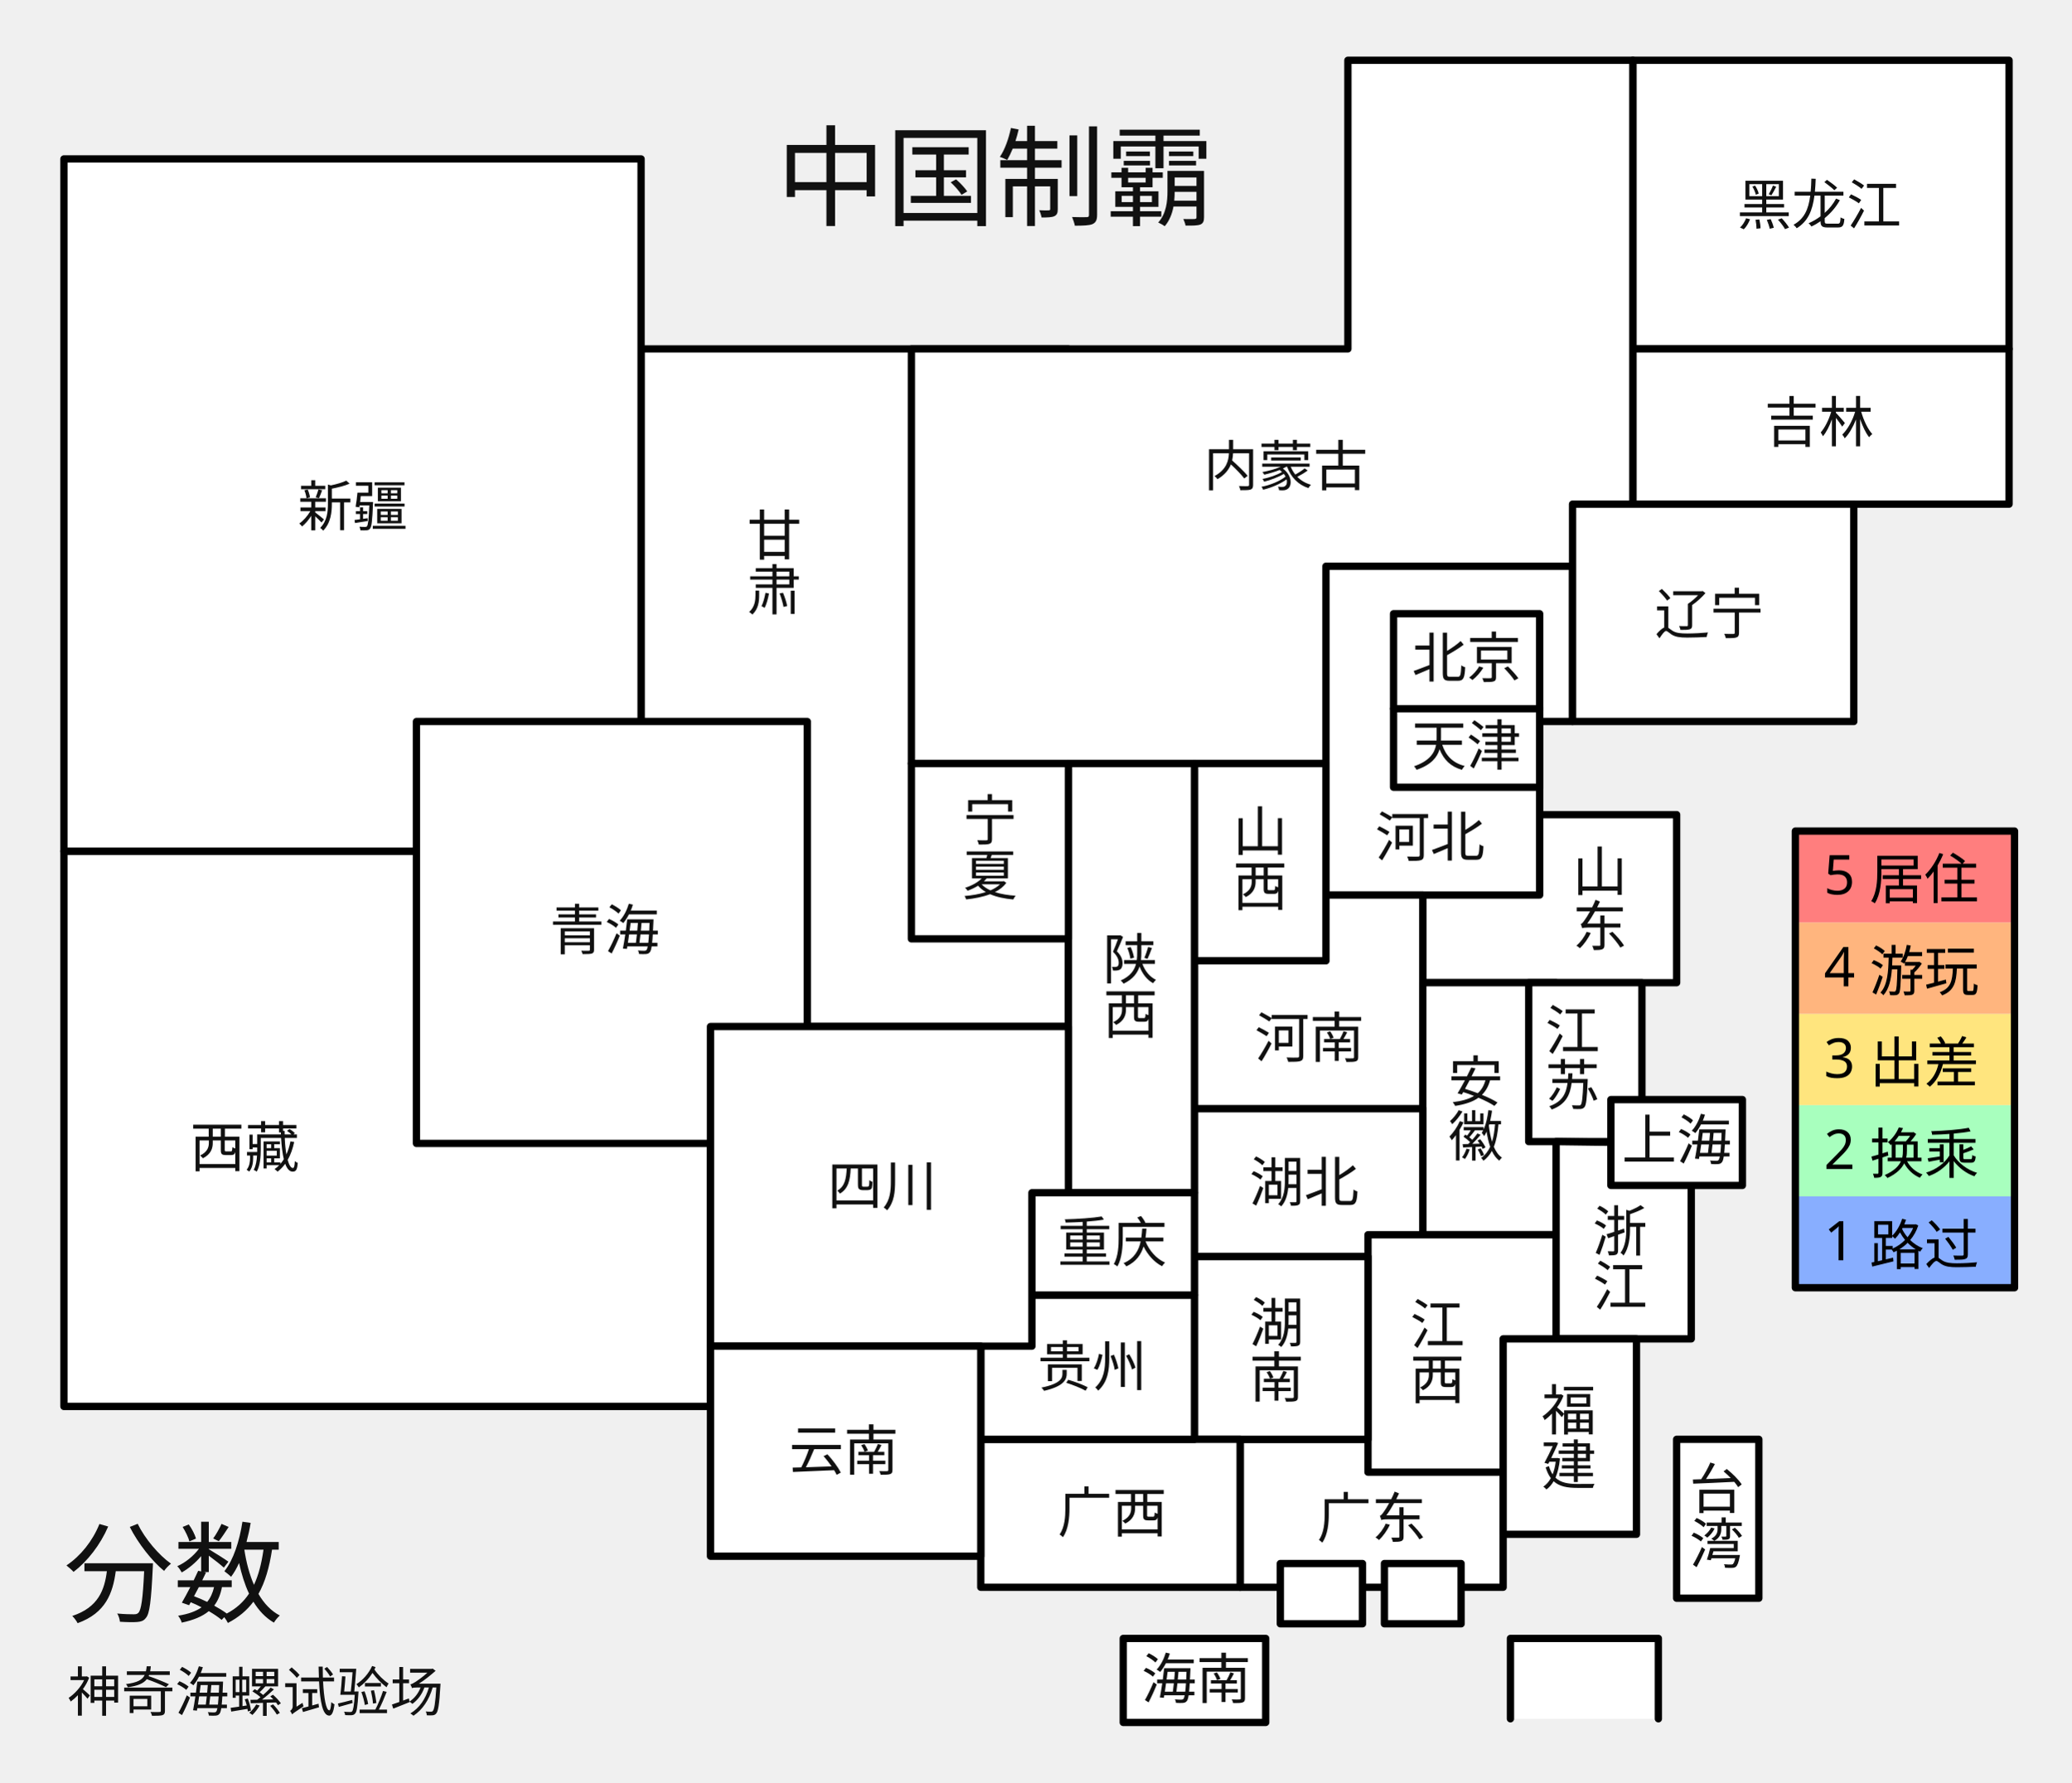
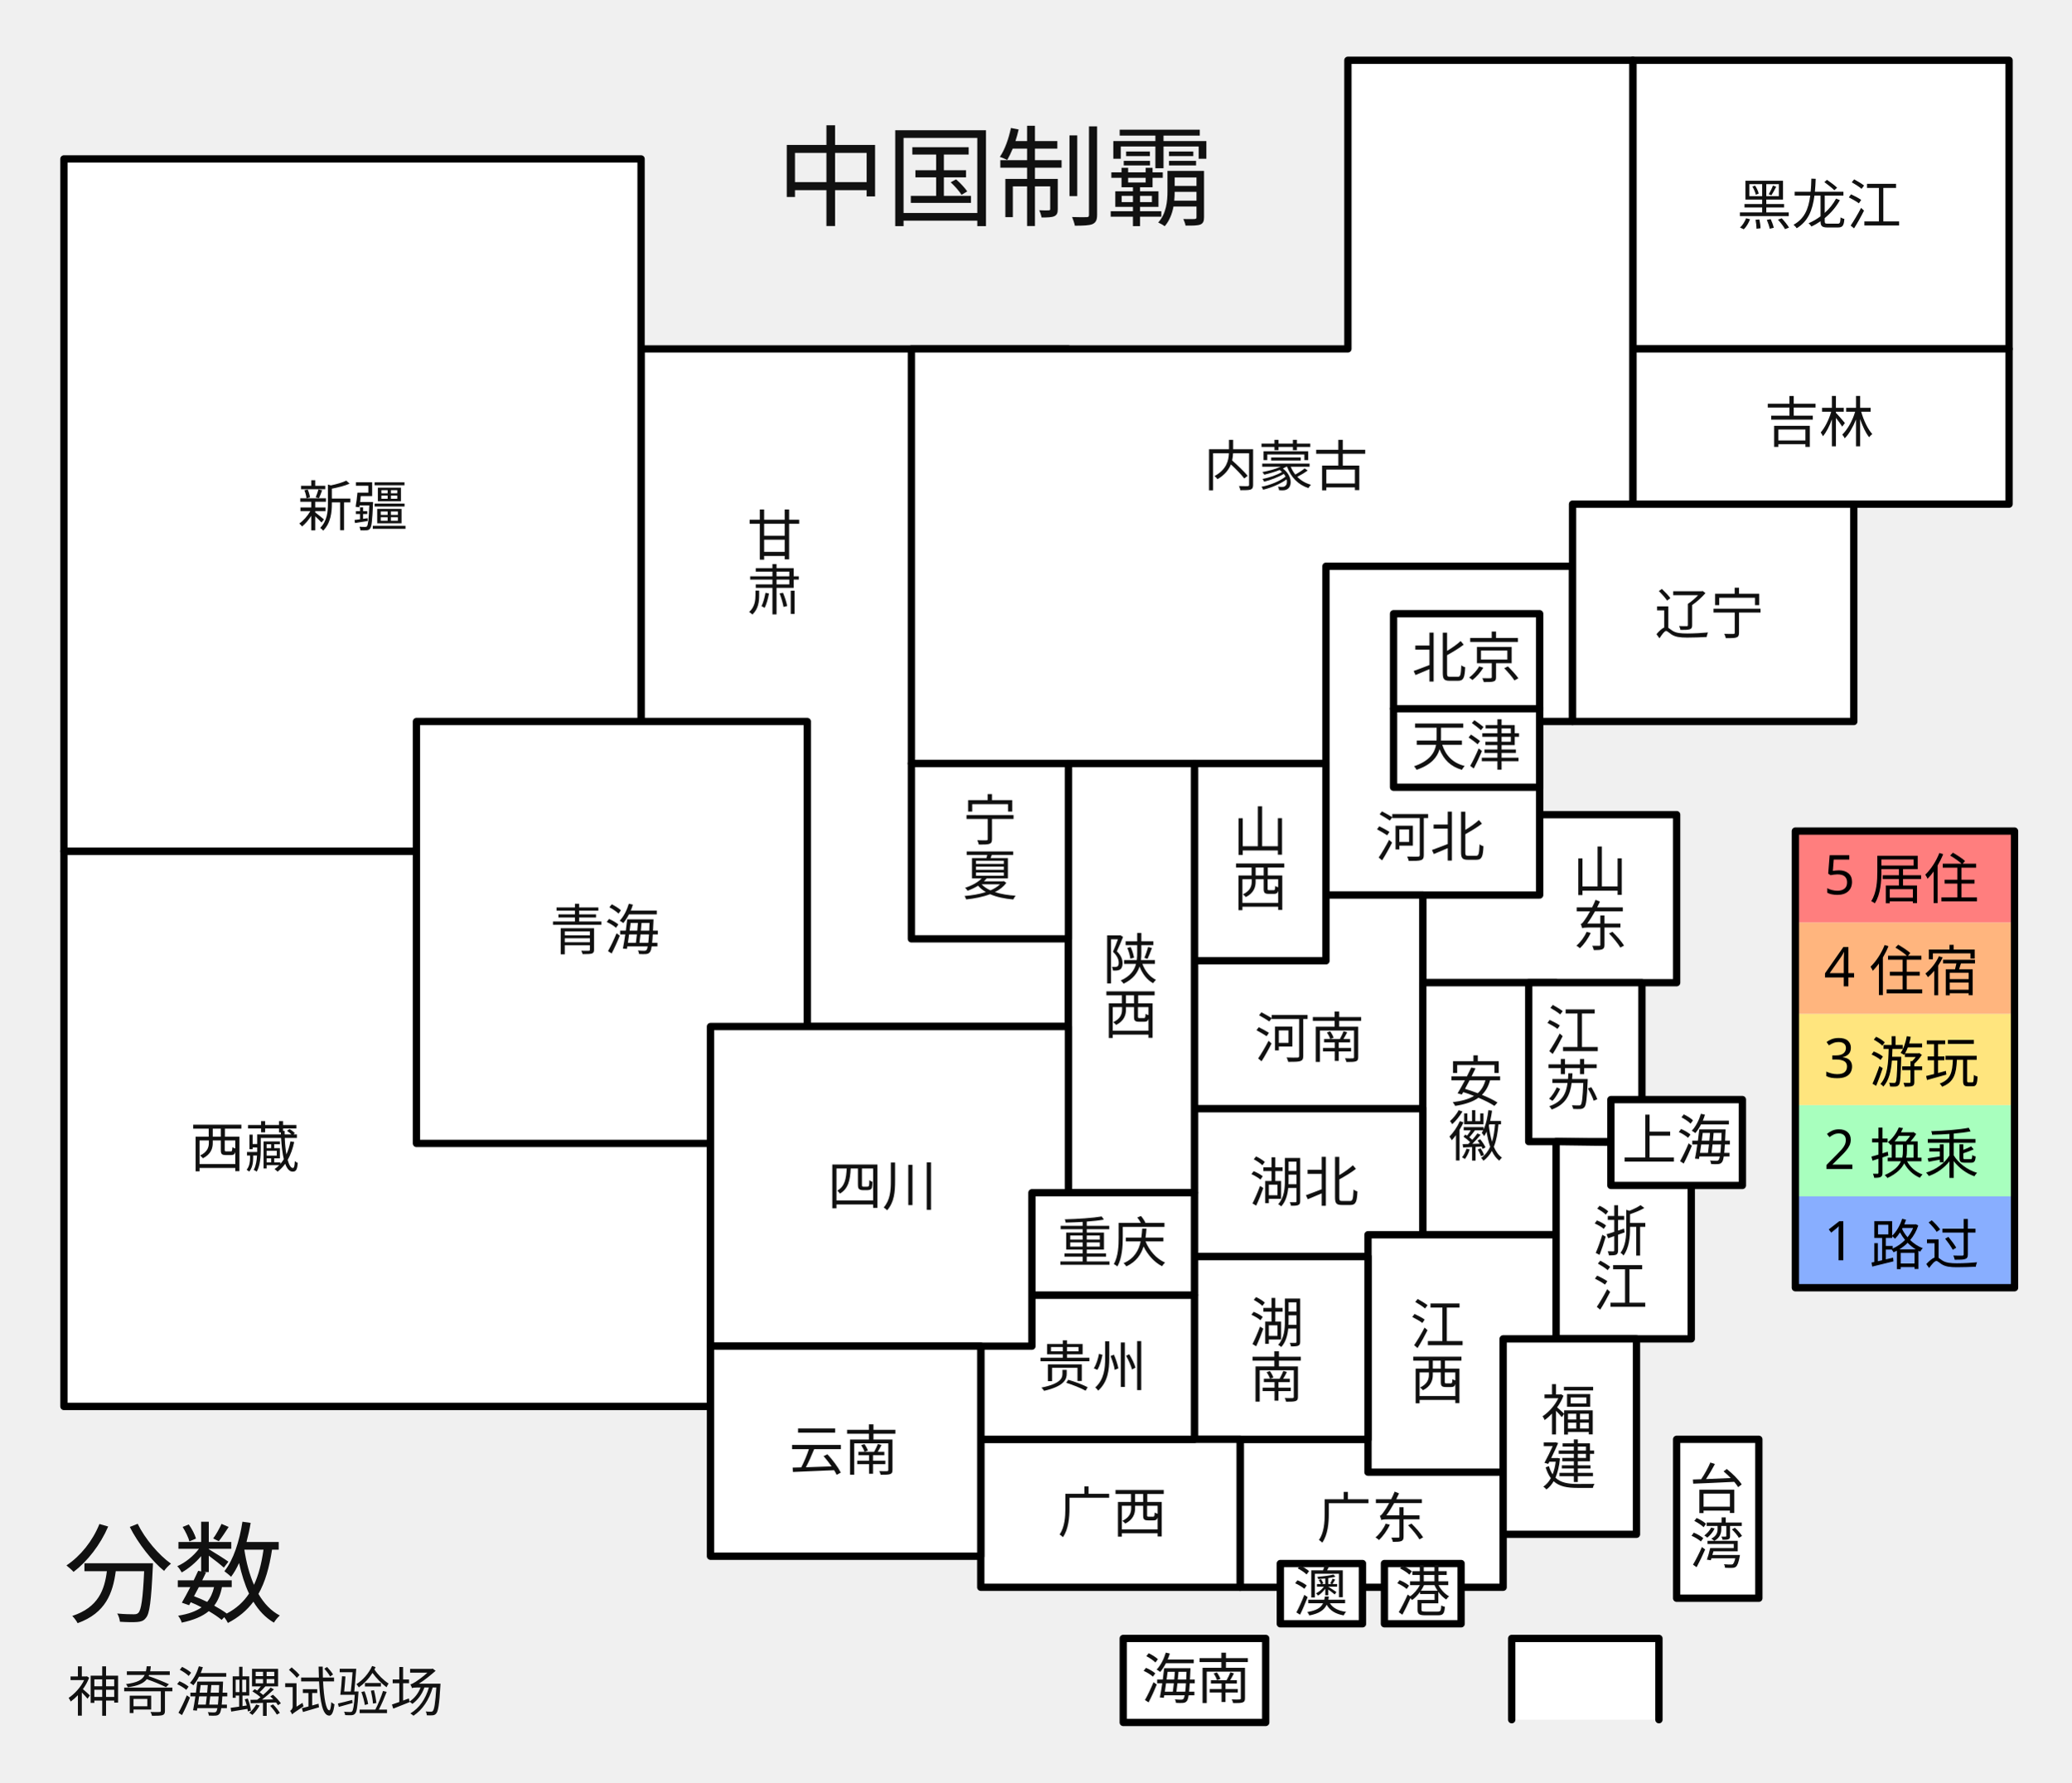
<svg xmlns="http://www.w3.org/2000/svg" version="1.1" id="图层_1" x="0px" y="0px" width="1134px" height="976px" viewBox="0 0 1134 976" style="enable-background:new 0 0 1134 976;" xml:space="preserve">
  <g id="地区">
    <path id="黑龙江" style="fill-rule:evenodd;clip-rule:evenodd;fill:#FFFFFF;stroke:#000000;stroke-width:4;stroke-linecap:round;stroke-linejoin:round;" d="   M1100,33v158H894V33H1100z" />
    <path id="甘肃" style="fill-rule:evenodd;clip-rule:evenodd;fill:#FFFFFF;stroke:#000000;stroke-width:4;stroke-linecap:round;stroke-linejoin:round;" d="   M585,191v371H351V191H585z" />
    <path id="吉林" style="fill-rule:evenodd;clip-rule:evenodd;fill:#FFFFFF;stroke:#000000;stroke-width:4;stroke-linecap:round;stroke-linejoin:round;" d="   M894,191v85h206v-85H894z" />
    <path id="内蒙古" style="fill-rule:evenodd;clip-rule:evenodd;fill:#FFFFFF;stroke:#000000;stroke-width:4;stroke-linecap:round;stroke-linejoin:round;" d="   M894,33H738v158H499v227h227l168-108V33z" />
    <path id="山东" style="fill-rule:evenodd;clip-rule:evenodd;fill:#FFFFFF;stroke:#000000;stroke-width:4;stroke-linecap:round;stroke-linejoin:round;" d="   M779,446v92h139v-92H779z" />
    <path id="河北" style="fill-rule:evenodd;clip-rule:evenodd;fill:#FFFFFF;stroke:#000000;stroke-width:4;stroke-linecap:round;stroke-linejoin:round;" d="   M861,310H726v180h117v-95h18V310z" />
    <rect id="北京" x="763" y="336" style="fill-rule:evenodd;clip-rule:evenodd;fill:#FFFFFF;stroke:#000000;stroke-width:4;stroke-linecap:round;stroke-linejoin:round;" width="80" height="52" />
    <path id="天津" style="fill-rule:evenodd;clip-rule:evenodd;fill:#FFFFFF;stroke:#000000;stroke-width:4;stroke-linecap:round;stroke-linejoin:round;" d="   M763,388h80v43h-80V388z" />
    <path id="西藏" style="fill-rule:evenodd;clip-rule:evenodd;fill:#FFFFFF;stroke:#000000;stroke-width:4;stroke-linecap:round;stroke-linejoin:round;" d="   M389,770H35V466h354V770z" />
    <path id="新疆" style="fill-rule:evenodd;clip-rule:evenodd;fill:#FFFFFF;stroke:#000000;stroke-width:4;stroke-linecap:round;stroke-linejoin:round;" d="   M35,466V87h316v379H35z" />
    <path id="河南" style="fill-rule:evenodd;clip-rule:evenodd;fill:#FFFFFF;stroke:#000000;stroke-width:4;stroke-linecap:round;stroke-linejoin:round;" d="   M779,490H654v117h125V490z" />
    <path id="安徽" style="fill-rule:evenodd;clip-rule:evenodd;fill:#FFFFFF;stroke:#000000;stroke-width:4;stroke-linecap:round;stroke-linejoin:round;" d="   M852,538h-73v138h73V538z" />
    <path id="山西" style="fill-rule:evenodd;clip-rule:evenodd;fill:#FFFFFF;stroke:#000000;stroke-width:4;stroke-linecap:round;stroke-linejoin:round;" d="   M654,418v108h72V418H654z" />
    <path id="湖北" style="fill-rule:evenodd;clip-rule:evenodd;fill:#FFFFFF;stroke:#000000;stroke-width:4;stroke-linecap:round;stroke-linejoin:round;" d="   M779,688v-81H654v81H779z" />
    <path id="青海" style="fill-rule:evenodd;clip-rule:evenodd;fill:#FFFFFF;stroke:#000000;stroke-width:4;stroke-linecap:round;stroke-linejoin:round;" d="   M442,626V395H228v231H442z" />
    <path id="辽宁" style="fill-rule:evenodd;clip-rule:evenodd;fill:#FFFFFF;stroke:#000000;stroke-width:4;stroke-linecap:round;stroke-linejoin:round;" d="   M861,276v119h154V276H861z" />
    <path id="广东" style="fill-rule:evenodd;clip-rule:evenodd;fill:#FFFFFF;stroke:#000000;stroke-width:4;stroke-linecap:round;stroke-linejoin:round;" d="   M823,788H679v81h144V788z" />
    <path id="江苏" style="fill-rule:evenodd;clip-rule:evenodd;fill:#FFFFFF;stroke:#000000;stroke-width:4;stroke-linecap:round;stroke-linejoin:round;" d="   M899,538v87h-62v-87H899z" />
    <path id="江西" style="fill-rule:evenodd;clip-rule:evenodd;fill:#FFFFFF;stroke:#000000;stroke-width:4;stroke-linecap:round;stroke-linejoin:round;" d="   M852,806V676H749v130H852z" />
    <path id="浙江" style="fill-rule:evenodd;clip-rule:evenodd;fill:#FFFFFF;stroke:#000000;stroke-width:4;stroke-linecap:round;stroke-linejoin:round;" d="   M852,625l74,1v107h-74V625z" />
    <path id="福建" style="fill-rule:evenodd;clip-rule:evenodd;fill:#FFFFFF;stroke:#000000;stroke-width:4;stroke-linecap:round;stroke-linejoin:round;" d="   M823,733v107h73V733H823z" />
    <rect id="上海" x="882" y="602" style="fill-rule:evenodd;clip-rule:evenodd;fill:#FFFFFF;stroke:#000000;stroke-width:4;stroke-linecap:round;stroke-linejoin:round;" width="72" height="47" />
    <path id="陕西" style="fill-rule:evenodd;clip-rule:evenodd;fill:#FFFFFF;stroke:#000000;stroke-width:4;stroke-linecap:round;stroke-linejoin:round;" d="   M585,653h69V418h-69V653z" />
    <path id="湖南" style="fill-rule:evenodd;clip-rule:evenodd;fill:#FFFFFF;stroke:#000000;stroke-width:4;stroke-linecap:round;stroke-linejoin:round;" d="   M654,688h95v100h-95V688z" />
    <path id="广西" style="fill-rule:evenodd;clip-rule:evenodd;fill:#FFFFFF;stroke:#000000;stroke-width:4;stroke-linecap:round;stroke-linejoin:round;" d="   M679,788H537v81h142V788z" />
    <rect id="香港" x="758" y="856" style="fill-rule:evenodd;clip-rule:evenodd;fill:#FFFFFF;stroke:#000000;stroke-width:4;stroke-linecap:round;stroke-linejoin:round;" width="42" height="33" />
    <rect id="澳门" x="701" y="856" style="fill-rule:evenodd;clip-rule:evenodd;fill:#FFFFFF;stroke:#000000;stroke-width:4;stroke-linecap:round;stroke-linejoin:round;" width="45" height="33" />
    <path id="贵州" style="fill-rule:evenodd;clip-rule:evenodd;fill:#FFFFFF;stroke:#000000;stroke-width:4;stroke-linecap:round;stroke-linejoin:round;" d="   M654,709H537v79h117V709z" />
    <rect id="重庆" x="565" y="653" style="fill-rule:evenodd;clip-rule:evenodd;fill:#FFFFFF;stroke:#000000;stroke-width:4;stroke-linecap:round;stroke-linejoin:round;" width="89" height="56" />
    <path id="四川" style="fill-rule:evenodd;clip-rule:evenodd;fill:#FFFFFF;stroke:#000000;stroke-width:4;stroke-linecap:round;stroke-linejoin:round;" d="   M565,737v-84h20v-91H389v175H565z" />
    <path id="云南" style="fill-rule:evenodd;clip-rule:evenodd;fill:#FFFFFF;stroke:#000000;stroke-width:4;stroke-linecap:round;stroke-linejoin:round;" d="   M537,737H389v115h148V737z" />
    <path id="宁夏" style="fill-rule:evenodd;clip-rule:evenodd;fill:#FFFFFF;stroke:#000000;stroke-width:4;stroke-linecap:round;stroke-linejoin:round;" d="   M585,418h-86v96h86V418z" />
    <rect id="台湾" x="918" y="788" style="fill-rule:evenodd;clip-rule:evenodd;fill:#FFFFFF;stroke:#000000;stroke-width:4;stroke-linecap:round;stroke-linejoin:round;" width="45" height="87" />
    <rect id="海南" x="615" y="897" style="fill-rule:evenodd;clip-rule:evenodd;fill:#FFFFFF;stroke:#000000;stroke-width:4;stroke-linecap:round;stroke-linejoin:round;" width="78" height="46" />
-     <polyline id="曾母暗沙" style="fill-rule:evenodd;clip-rule:evenodd;fill:#FFFFFF;stroke:#000000;stroke-width:4;stroke-linecap:round;stroke-linejoin:round;" points="   827,941 827,897 908,897 908,941" />
+     <polyline id="曾母暗沙_00000139999141534960862240000009738157315670908301_" style="fill-rule:evenodd;clip-rule:evenodd;fill:#FFFFFF;stroke:#000000;stroke-width:4;stroke-linecap:round;stroke-linejoin:round;" points="   827.7,941.5 827.7,897 908.3,897 908.3,941.5  " />
  </g>
  <g id="地名">
-     <text transform="matrix(1 0 0 1 659 266)" style="fill:#111111; font-family:'Tensentype-JiaLiDaYuanJF'; font-size:30px;">内蒙古</text>
-     <text transform="matrix(1 0 0 1 951 123)" style="fill:#111111; font-family:'Tensentype-JiaLiDaYuanJF'; font-size:30px;">黑龙江</text>
-     <text transform="matrix(1 0 0 1 966 242)" style="fill:#111111; font-family:'Tensentype-JiaLiDaYuanJF'; font-size:30px;">吉林</text>
-     <text transform="matrix(1 0 0 1 906 347)" style="fill:#111111; font-family:'Tensentype-JiaLiDaYuanJF'; font-size:30px;">辽宁</text>
-     <text transform="matrix(1 0 0 1 773 371)" style="fill:#111111; font-family:'Tensentype-JiaLiDaYuanJF'; font-size:30px;">北京</text>
-     <text transform="matrix(1 0 0 1 773 419)" style="fill:#111111; font-family:'Tensentype-JiaLiDaYuanJF'; font-size:30px;">天津</text>
-     <text transform="matrix(1 0 0 1 753 469)" style="fill:#111111; font-family:'Tensentype-JiaLiDaYuanJF'; font-size:30px;">河北</text>
-     <text transform="matrix(1 0 0 1 861 488)" style="fill:#111111; font-family:'Tensentype-JiaLiDaYuanJF'; font-size:30px;">山</text>
-     <text transform="matrix(1 0 0 1 861 518)" style="fill:#111111; font-family:'Tensentype-JiaLiDaYuanJF'; font-size:30px;">东</text>
-     <text transform="matrix(1 0 0 1 687 579)" style="fill:#111111; font-family:'Tensentype-JiaLiDaYuanJF'; font-size:30px;">河南</text>
-     <text transform="matrix(1 0 0 1 684 658)" style="fill:#111111; font-family:'Tensentype-JiaLiDaYuanJF'; font-size:30px;">湖北</text>
-     <text transform="matrix(1 0 0 1 684 735)" style="fill:#111111; font-family:'Tensentype-JiaLiDaYuanJF'; font-size:30px;">湖</text>
-     <text transform="matrix(1 0 0 1 684 765)" style="fill:#111111; font-family:'Tensentype-JiaLiDaYuanJF'; font-size:30px;">南</text>
-     <text transform="matrix(1 0 0 1 846 575)" style="fill:#111111; font-family:'Tensentype-JiaLiDaYuanJF'; font-size:30px;">江</text>
-     <text transform="matrix(1 0 0 1 846 605)" style="fill:#111111; font-family:'Tensentype-JiaLiDaYuanJF'; font-size:30px;">苏</text>
-     <text transform="matrix(1 0 0 1 888 635)" style="fill:#111111; font-family:'Tensentype-JiaLiDaYuanJF'; font-size:30px;">上海</text>
-     <text transform="matrix(1 0 0 1 872 685)" style="fill:#111111; font-family:'Tensentype-JiaLiDaYuanJF'; font-size:30px;">浙</text>
-     <text transform="matrix(1 0 0 1 872 715)" style="fill:#111111; font-family:'Tensentype-JiaLiDaYuanJF'; font-size:30px;">江</text>
-     <text transform="matrix(1 0 0 1 844 783)" style="fill:#111111; font-family:'Tensentype-JiaLiDaYuanJF'; font-size:30px;">福</text>
-     <text transform="matrix(1 0 0 1 844 813)" style="fill:#111111; font-family:'Tensentype-JiaLiDaYuanJF'; font-size:30px;">建</text>
-     <text transform="matrix(1 0 0 1 925 826)" style="fill:#111111; font-family:'Tensentype-JiaLiDaYuanJF'; font-size:30px;">台</text>
-     <text transform="matrix(1 0 0 1 925 856)" style="fill:#111111; font-family:'Tensentype-JiaLiDaYuanJF'; font-size:30px;">湾</text>
-     <text transform="matrix(1 0 0 1 625 930)" style="fill:#111111; font-family:'Tensentype-JiaLiDaYuanJF'; font-size:30px;">海南</text>
-     <text transform="matrix(1 0 0 1 721 842)" style="fill:#111111; font-family:'Tensentype-JiaLiDaYuanJF'; font-size:30px;">广东</text>
-     <text transform="matrix(1 0 0 1 772 736)" style="fill:#111111; font-family:'Tensentype-JiaLiDaYuanJF'; font-size:30px;">江</text>
-     <text transform="matrix(1 0 0 1 772 766)" style="fill:#111111; font-family:'Tensentype-JiaLiDaYuanJF'; font-size:30px;">西</text>
-     <text transform="matrix(1 0 0 1 793 603)" style="fill:#111111; font-family:'Tensentype-JiaLiDaYuanJF'; font-size:30px;">安</text>
-     <text transform="matrix(1 0 0 1 793 633)" style="fill:#111111; font-family:'Tensentype-JiaLiDaYuanJF'; font-size:30px;">徽</text>
-     <text transform="matrix(1 0 0 1 675 466)" style="fill:#111111; font-family:'Tensentype-JiaLiDaYuanJF'; font-size:30px;">山</text>
-     <text transform="matrix(1 0 0 1 675 496)" style="fill:#111111; font-family:'Tensentype-JiaLiDaYuanJF'; font-size:30px;">西</text>
-     <text transform="matrix(1 0 0 1 604 536)" style="fill:#111111; font-family:'Tensentype-JiaLiDaYuanJF'; font-size:30px;">陕</text>
-     <text transform="matrix(1 0 0 1 604 566)" style="fill:#111111; font-family:'Tensentype-JiaLiDaYuanJF'; font-size:30px;">西</text>
-     <text transform="matrix(1 0 0 1 527 460)" style="fill:#111111; font-family:'Tensentype-JiaLiDaYuanJF'; font-size:30px;">宁</text>
-     <text transform="matrix(1 0 0 1 527 490)" style="fill:#111111; font-family:'Tensentype-JiaLiDaYuanJF'; font-size:30px;">夏</text>
-     <text transform="matrix(1 0 0 1 409 304)" style="fill:#111111; font-family:'Tensentype-JiaLiDaYuanJF'; font-size:30px;">甘</text>
-     <text transform="matrix(1 0 0 1 409 334)" style="fill:#111111; font-family:'Tensentype-JiaLiDaYuanJF'; font-size:30px;">肃</text>
-     <text transform="matrix(1 0 0 1 301 520)" style="fill:#111111; font-family:'Tensentype-JiaLiDaYuanJF'; font-size:30px;">青海</text>
-     <text transform="matrix(1 0 0 1 453 660)" style="fill:#111111; font-family:'Tensentype-JiaLiDaYuanJF'; font-size:30px;">四川</text>
-     <text transform="matrix(1 0 0 1 432 805)" style="fill:#111111; font-family:'Tensentype-JiaLiDaYuanJF'; font-size:30px;">云南</text>
-     <text transform="matrix(1 0 0 1 579 839)" style="fill:#111111; font-family:'Tensentype-JiaLiDaYuanJF'; font-size:30px;">广西</text>
-     <text transform="matrix(1 0 0 1 568 759)" style="fill:#111111; font-family:'Tensentype-JiaLiDaYuanJF'; font-size:30px;">贵州</text>
-     <text transform="matrix(1 0 0 1 579 691)" style="fill:#111111; font-family:'Tensentype-JiaLiDaYuanJF'; font-size:30px;">重庆</text>
-     <text transform="matrix(1 0 0 1 104 639)" style="fill:#111111; font-family:'Tensentype-JiaLiDaYuanJF'; font-size:30px;">西藏</text>
-     <text transform="matrix(1 0 0 1 163 288)" style="fill:#111111; font-family:'Tensentype-JiaLiDaYuanJF'; font-size:30px;">新疆</text>
+     <text x="659" y="266" style="fill:#111111; font-family:'Tensentype-JiaLiDaYuanJF'; font-size:30px;">内蒙古</text>
+     <text x="951" y="123" style="fill:#111111; font-family:'Tensentype-JiaLiDaYuanJF'; font-size:30px;">黑龙江</text>
+     <text x="966" y="242" style="fill:#111111; font-family:'Tensentype-JiaLiDaYuanJF'; font-size:30px;">吉林</text>
+     <text x="906" y="347" style="fill:#111111; font-family:'Tensentype-JiaLiDaYuanJF'; font-size:30px;">辽宁</text>
+     <text x="773" y="371" style="fill:#111111; font-family:'Tensentype-JiaLiDaYuanJF'; font-size:30px;">北京</text>
+     <text x="773" y="419" style="fill:#111111; font-family:'Tensentype-JiaLiDaYuanJF'; font-size:30px;">天津</text>
+     <text x="753" y="469" style="fill:#111111; font-family:'Tensentype-JiaLiDaYuanJF'; font-size:30px;">河北</text>
+     <text x="861" y="488" style="fill:#111111; font-family:'Tensentype-JiaLiDaYuanJF'; font-size:30px;">山</text>
+     <text x="861" y="518" style="fill:#111111; font-family:'Tensentype-JiaLiDaYuanJF'; font-size:30px;">东</text>
+     <text x="687" y="579" style="fill:#111111; font-family:'Tensentype-JiaLiDaYuanJF'; font-size:30px;">河南</text>
+     <text x="684" y="658" style="fill:#111111; font-family:'Tensentype-JiaLiDaYuanJF'; font-size:30px;">湖北</text>
+     <text x="684" y="735" style="fill:#111111; font-family:'Tensentype-JiaLiDaYuanJF'; font-size:30px;">湖</text>
+     <text x="684" y="765" style="fill:#111111; font-family:'Tensentype-JiaLiDaYuanJF'; font-size:30px;">南</text>
+     <text x="846" y="575" style="fill:#111111; font-family:'Tensentype-JiaLiDaYuanJF'; font-size:30px;">江</text>
+     <text x="846" y="605" style="fill:#111111; font-family:'Tensentype-JiaLiDaYuanJF'; font-size:30px;">苏</text>
+     <text x="888" y="635" style="fill:#111111; font-family:'Tensentype-JiaLiDaYuanJF'; font-size:30px;">上海</text>
+     <text x="872" y="685" style="fill:#111111; font-family:'Tensentype-JiaLiDaYuanJF'; font-size:30px;">浙</text>
+     <text x="872" y="715" style="fill:#111111; font-family:'Tensentype-JiaLiDaYuanJF'; font-size:30px;">江</text>
+     <text x="844" y="783" style="fill:#111111; font-family:'Tensentype-JiaLiDaYuanJF'; font-size:30px;">福</text>
+     <text x="844" y="813" style="fill:#111111; font-family:'Tensentype-JiaLiDaYuanJF'; font-size:30px;">建</text>
+     <text x="925" y="826" style="fill:#111111; font-family:'Tensentype-JiaLiDaYuanJF'; font-size:30px;">台</text>
+     <text x="925" y="856" style="fill:#111111; font-family:'Tensentype-JiaLiDaYuanJF'; font-size:30px;">湾</text>
+     <text x="625" y="930" style="fill:#111111; font-family:'Tensentype-JiaLiDaYuanJF'; font-size:30px;">海南</text>
+     <text x="721" y="842" style="fill:#111111; font-family:'Tensentype-JiaLiDaYuanJF'; font-size:30px;">广东</text>
+     <text x="772" y="736" style="fill:#111111; font-family:'Tensentype-JiaLiDaYuanJF'; font-size:30px;">江</text>
+     <text x="772" y="766" style="fill:#111111; font-family:'Tensentype-JiaLiDaYuanJF'; font-size:30px;">西</text>
+     <text x="793" y="603" style="fill:#111111; font-family:'Tensentype-JiaLiDaYuanJF'; font-size:30px;">安</text>
+     <text x="793" y="633" style="fill:#111111; font-family:'Tensentype-JiaLiDaYuanJF'; font-size:30px;">徽</text>
+     <text x="675" y="466" style="fill:#111111; font-family:'Tensentype-JiaLiDaYuanJF'; font-size:30px;">山</text>
+     <text x="675" y="496" style="fill:#111111; font-family:'Tensentype-JiaLiDaYuanJF'; font-size:30px;">西</text>
+     <text x="604" y="536" style="fill:#111111; font-family:'Tensentype-JiaLiDaYuanJF'; font-size:30px;">陕</text>
+     <text x="604" y="566" style="fill:#111111; font-family:'Tensentype-JiaLiDaYuanJF'; font-size:30px;">西</text>
+     <text x="527" y="460" style="fill:#111111; font-family:'Tensentype-JiaLiDaYuanJF'; font-size:30px;">宁</text>
+     <text x="527" y="490" style="fill:#111111; font-family:'Tensentype-JiaLiDaYuanJF'; font-size:30px;">夏</text>
+     <text x="409" y="304" style="fill:#111111; font-family:'Tensentype-JiaLiDaYuanJF'; font-size:30px;">甘</text>
+     <text x="409" y="334" style="fill:#111111; font-family:'Tensentype-JiaLiDaYuanJF'; font-size:30px;">肃</text>
+     <text x="301" y="520" style="fill:#111111; font-family:'Tensentype-JiaLiDaYuanJF'; font-size:30px;">青海</text>
+     <text x="453" y="660" style="fill:#111111; font-family:'Tensentype-JiaLiDaYuanJF'; font-size:30px;">四川</text>
+     <text x="432" y="805" style="fill:#111111; font-family:'Tensentype-JiaLiDaYuanJF'; font-size:30px;">云南</text>
+     <text x="579" y="839" style="fill:#111111; font-family:'Tensentype-JiaLiDaYuanJF'; font-size:30px;">广西</text>
+     <text x="568" y="759" style="fill:#111111; font-family:'Tensentype-JiaLiDaYuanJF'; font-size:30px;">贵州</text>
+     <text x="579" y="691" style="fill:#111111; font-family:'Tensentype-JiaLiDaYuanJF'; font-size:30px;">重庆</text>
+     <text x="104" y="639" style="fill:#111111; font-family:'Tensentype-JiaLiDaYuanJF'; font-size:30px;">西藏</text>
+     <text x="163" y="288" style="fill:#111111; font-family:'Tensentype-JiaLiDaYuanJF'; font-size:30px;">新疆</text>
+     <text x="764" y="882" style="fill:#111111; font-family:'Tensentype-JiaLiDaYuanJF'; font-size:30px;">港</text>
+     <text x="708" y="882" style="fill:#111111; font-family:'Tensentype-JiaLiDaYuanJF'; font-size:30px;">澳</text>
  </g>
-   <text transform="matrix(1 0 0 1 425 119)" style="fill:#111111; font-family:'Tensentype-JiaLiDaYuanJF'; font-size:60px;">中国制霸</text>
-   <text id="神奇海螺" transform="matrix(1 0 0 1 37 937)" style="fill:#111111; font-family:'Tensentype-JiaLiDaYuanJF'; font-size:29.42px;">神奇海螺试验场</text>
+   <text x="425" y="119" style="fill:#111111; font-family:'Tensentype-JiaLiDaYuanJF'; font-size:60px;">中国制霸</text>
+   <text id="神奇海螺" x="37" y="937" style="fill:#111111; font-family:'Tensentype-JiaLiDaYuanJF'; font-size:29.42px;">神奇海螺试验场</text>
  <text id="分数" transform="matrix(1 0 0 1 35 883.5577)" style="fill:#111111; font-family:'Tensentype-JiaLiDaYuanJF'; font-size:60px;">分数</text>
  <g id="等级">
    <rect x="983" y="655" style="fill-rule:evenodd;clip-rule:evenodd;fill:#88AEFF;" width="120" height="50" />
    <rect x="983" y="605" style="fill-rule:evenodd;clip-rule:evenodd;fill:#A8FFBE;" width="120" height="50" />
    <rect x="983" y="555" style="fill-rule:evenodd;clip-rule:evenodd;fill:#FFE57E;" width="120" height="50" />
    <rect x="983" y="505" style="fill-rule:evenodd;clip-rule:evenodd;fill:#FFB57E;" width="120" height="50" />
    <rect x="983" y="455" style="fill-rule:evenodd;clip-rule:evenodd;fill:#FF7E7E;" width="120" height="50" />
    <rect x="983" y="455" style="fill:none;stroke:#000000;stroke-width:4;stroke-linecap:round;stroke-linejoin:round;stroke-miterlimit:10;" width="120" height="250" />
    <text transform="matrix(1 0 0 1 998.5709 489.6172)" style="font-family:'Tensentype-JiaLiDaYuanJ'; font-size:30px;">5 居住</text>
-     <text transform="matrix(1 0 0 1 998.6002 540.0001)" style="font-family:'Tensentype-JiaLiDaYuanJ'; font-size:30px;">4 游玩</text>
-     <text transform="matrix(1 0 0 1 998.6002 590.0001)" style="font-family:'Tensentype-JiaLiDaYuanJ'; font-size:30px;">3 出差</text>
+     <text transform="matrix(1 0 0 1 998.6002 540.0001)" style="font-family:'Tensentype-JiaLiDaYuanJ'; font-size:30px;">4 住宿</text>
+     <text transform="matrix(1 0 0 1 998.6002 590.0001)" style="font-family:'Tensentype-JiaLiDaYuanJ'; font-size:30px;">3 游玩</text>
    <text transform="matrix(1 0 0 1 998.6002 640.0001)" style="font-family:'Tensentype-JiaLiDaYuanJ'; font-size:30px;">2 换乘</text>
    <text transform="matrix(1 0 0 1 998.6002 690.0001)" style="font-family:'Tensentype-JiaLiDaYuanJ'; font-size:30px;">1 路过</text>
  </g>
</svg>
